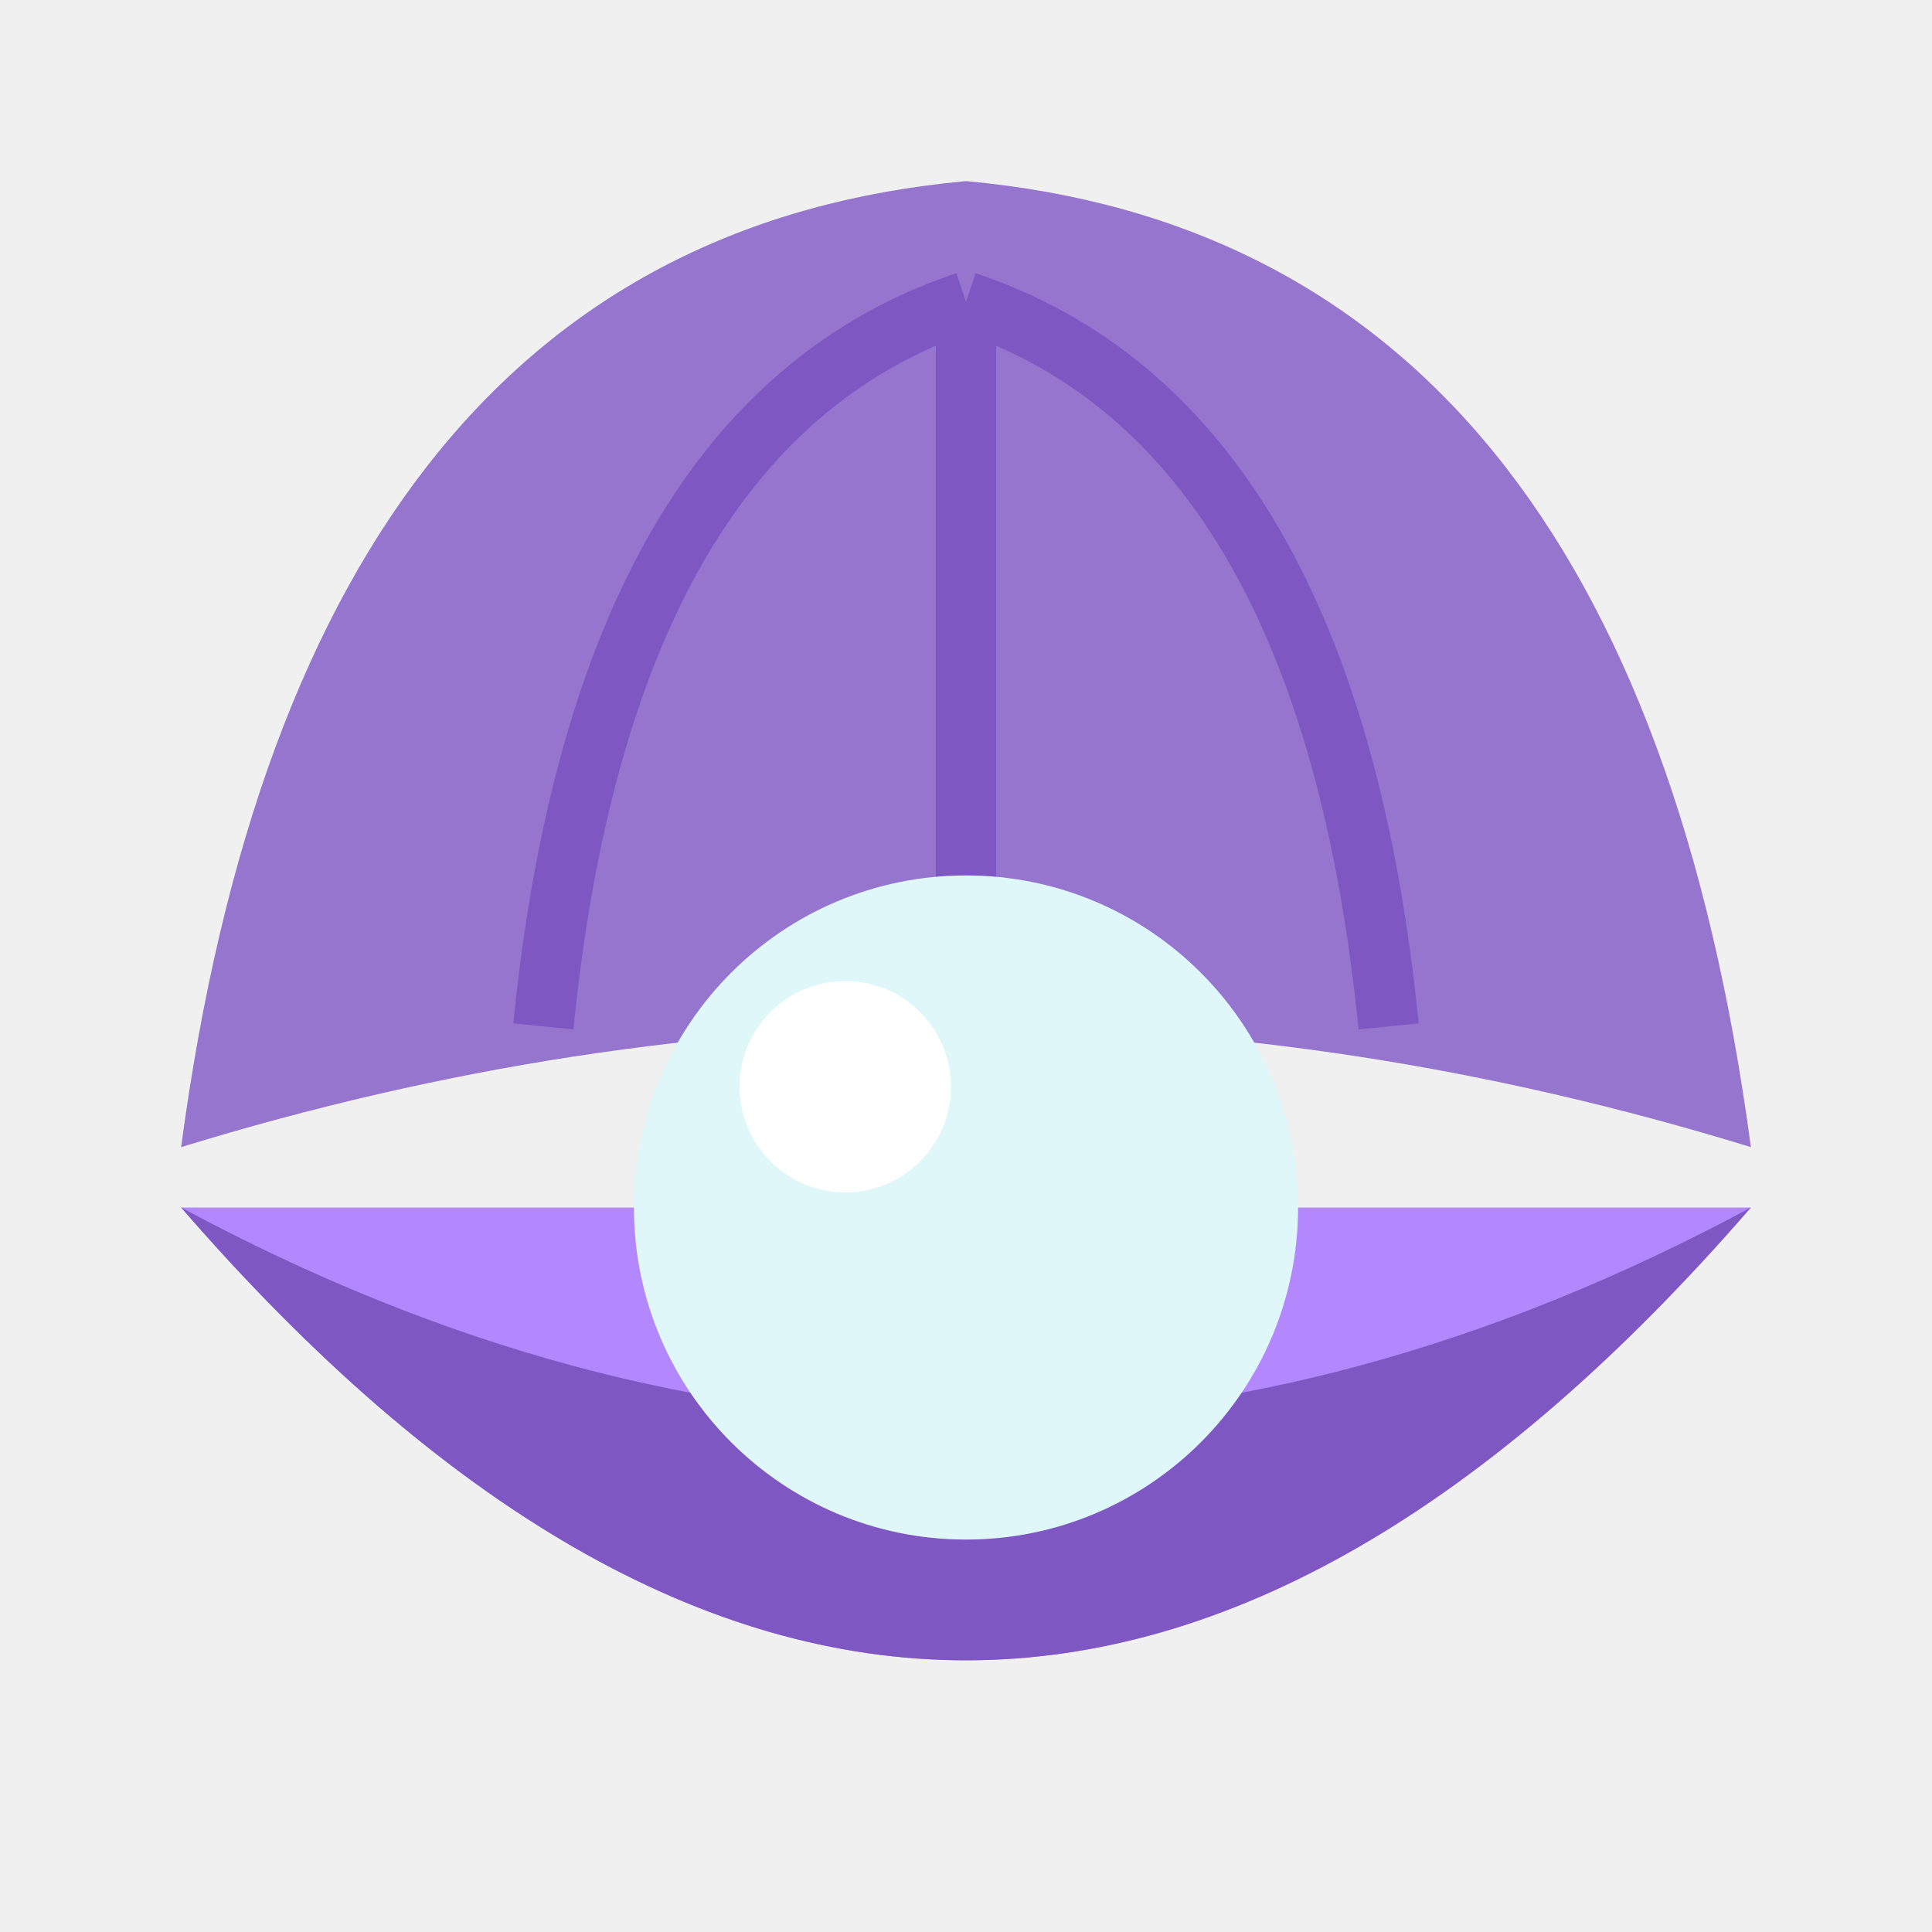
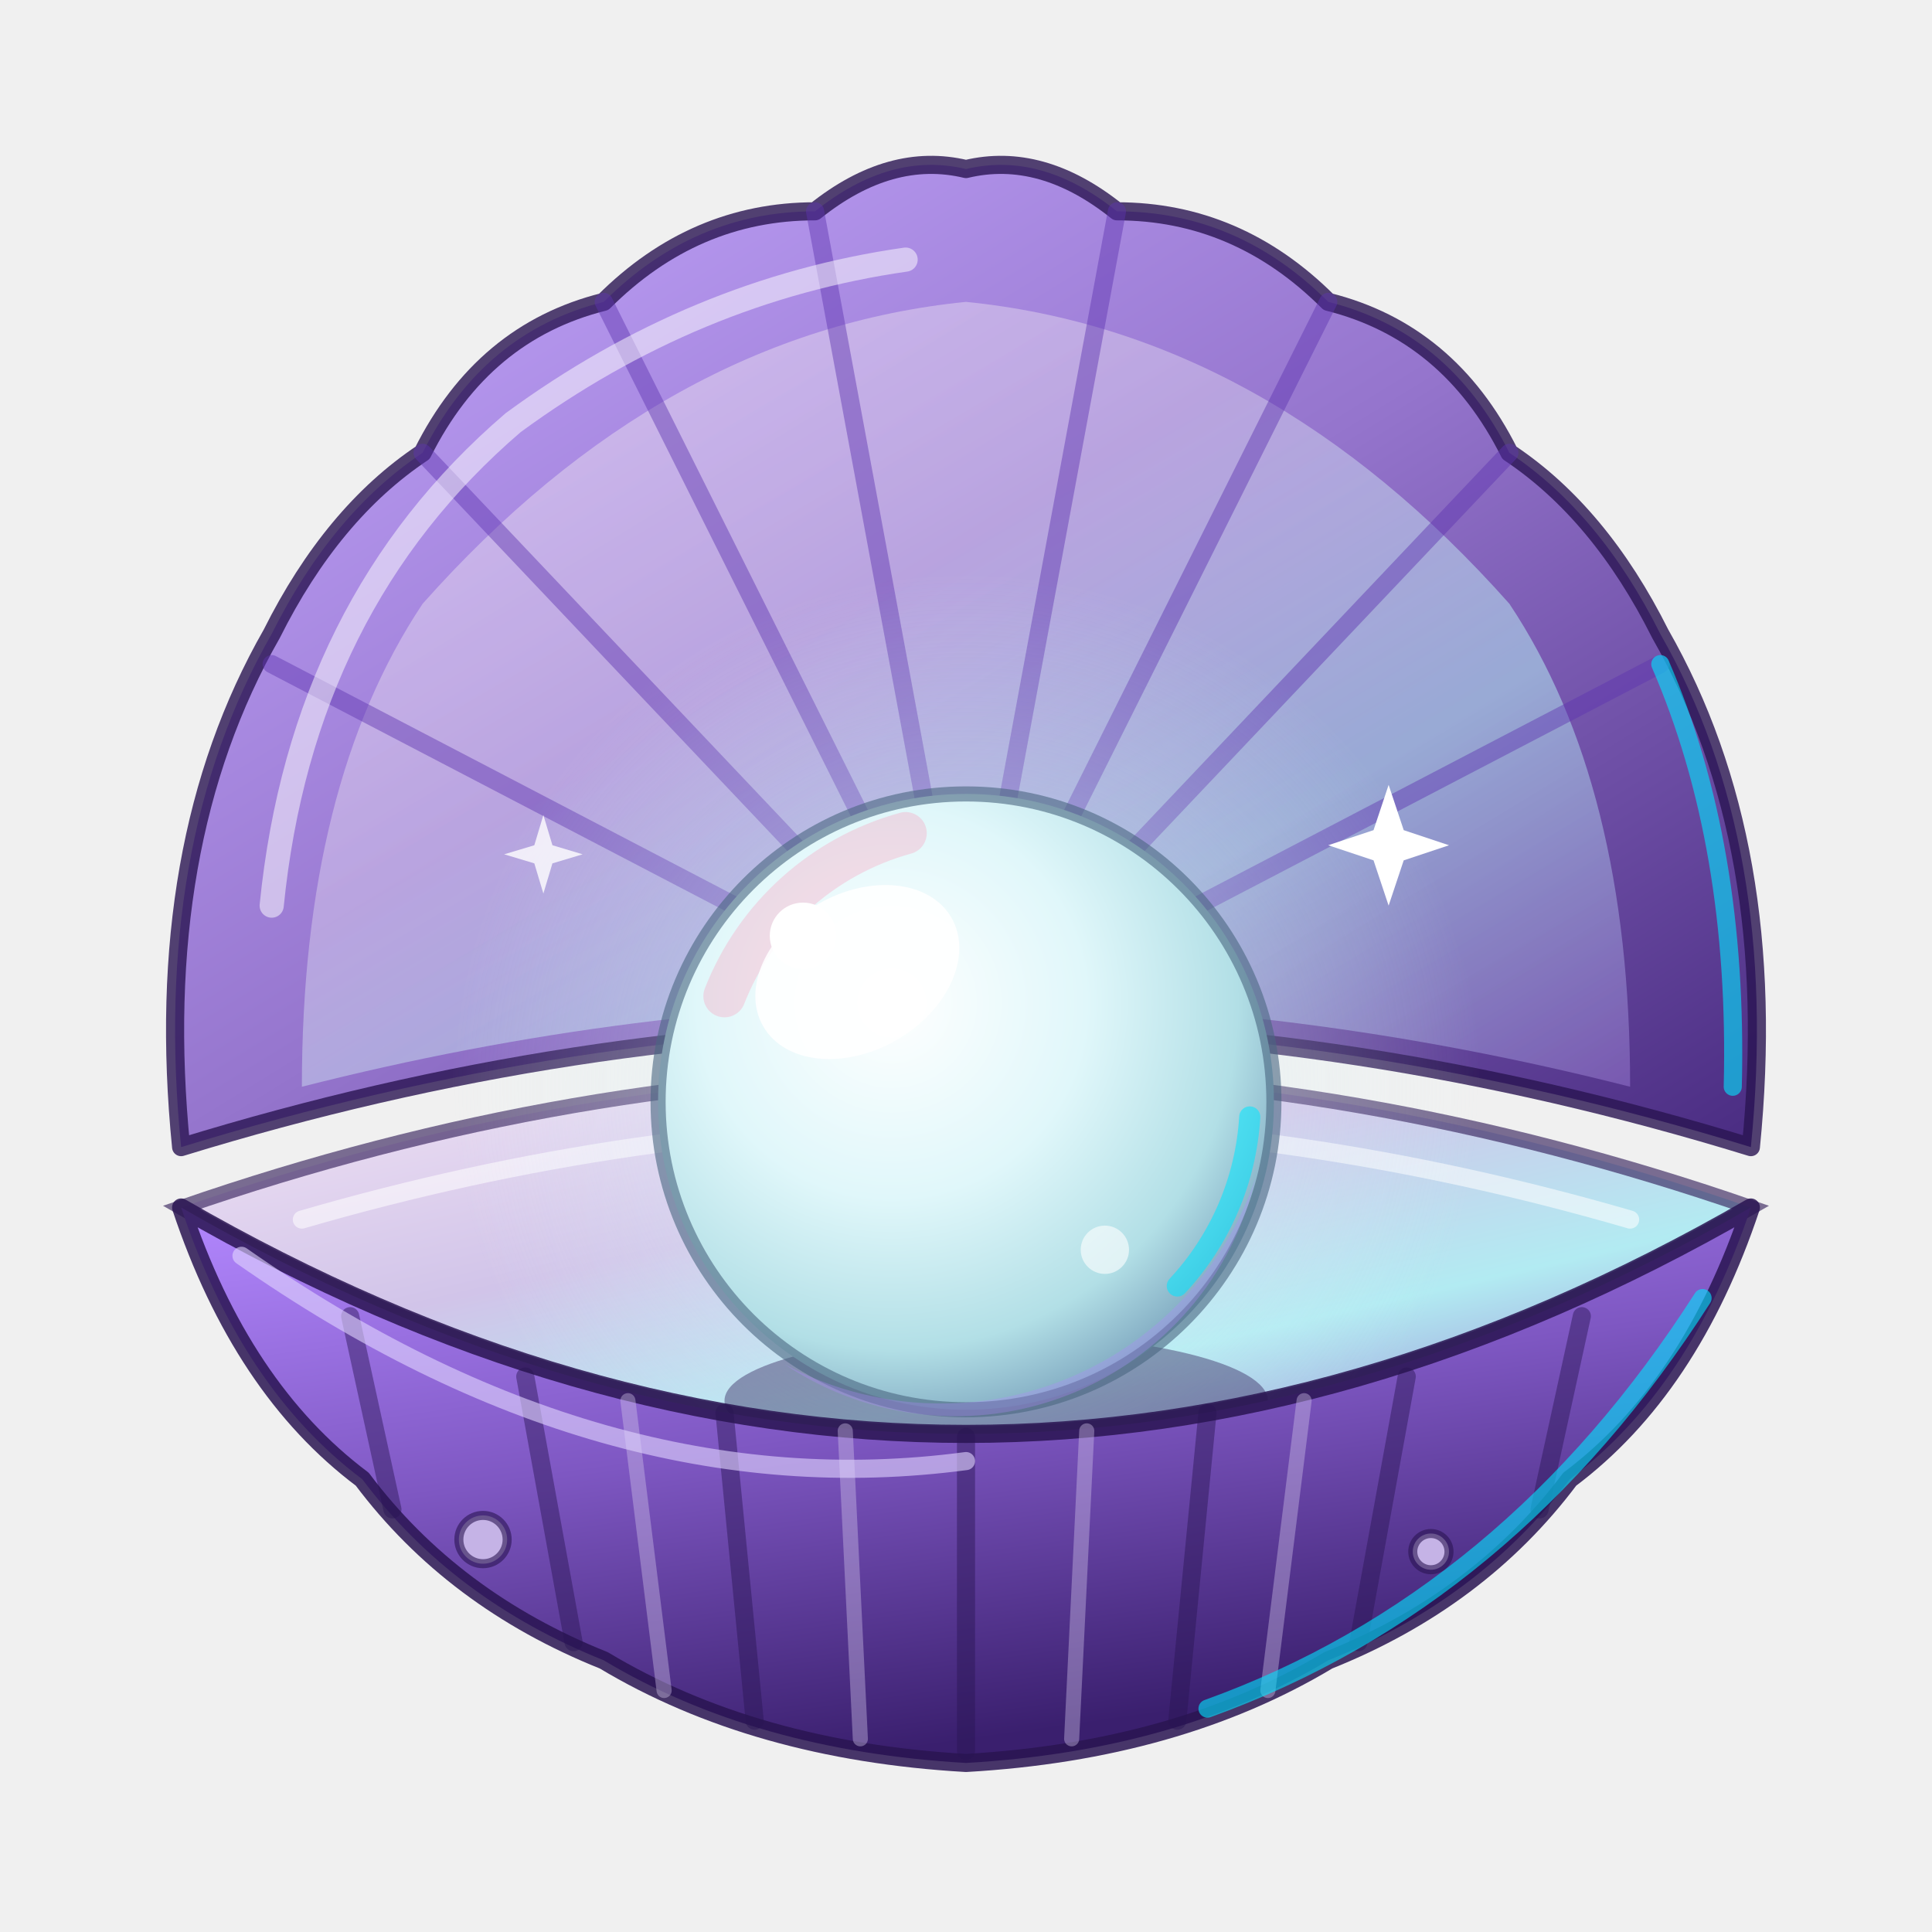
<svg xmlns="http://www.w3.org/2000/svg" viewBox="0 0 64 64">
-   <path d="M6 40 Q32 70 58 40 Z" fill="#B388FF" />
-   <path d="M6 40 Q32 70 58 40 Q32 54 6 40 Z" fill="#7E57C2" />
-   <path d="M6 38 Q10 8 32 6 Q54 8 58 38 Q32 30 6 38 Z" fill="#9575CD" />
-   <path d="M18 34 Q20 14 32 10 M46 34 Q44 14 32 10 M32 10 V30" fill="none" stroke="#7E57C2" stroke-width="2" />
-   <circle cx="32" cy="40" r="11" fill="#E0F7FA" />
-   <path d="M43 40 A11 11 0 0 1 24 48 A11 11 0 0 0 43 40 Z" fill="#B2DFE6" />
-   <circle cx="28" cy="36" r="3.5" fill="#FFFFFF" />
+   <defs>
+     <linearGradient id="prTop" x1="0" y1="0" x2="1" y2="1">
+       <stop offset="0" stop-color="#C5A8FF" />
+       <stop offset="0.5" stop-color="#9575CD" />
+       <stop offset="1" stop-color="#4A2C82" />
+     </linearGradient>
+     <linearGradient id="prNacre" x1="0" y1="0" x2="1" y2="1">
+       <stop offset="0" stop-color="#F3E5F5" />
+       <stop offset="0.4" stop-color="#D1C4E9" />
+       <stop offset="0.7" stop-color="#B2EBF2" />
+       <stop offset="1" stop-color="#9575CD" />
+     </linearGradient>
+     <linearGradient id="prBottom" x1="0" y1="0" x2="0.4" y2="1">
+       <stop offset="0" stop-color="#B388FF" />
+       <stop offset="0.5" stop-color="#7E57C2" />
+       <stop offset="1" stop-color="#3A1F6E" />
+     </linearGradient>
+     <radialGradient id="prPearl" cx="0.38" cy="0.34" r="0.7">
+       <stop offset="0" stop-color="#FFFFFF" />
+       <stop offset="0.45" stop-color="#E0F7FA" />
+       <stop offset="0.8" stop-color="#B2DFE6" />
+       <stop offset="1" stop-color="#7FA8C0" />
+     </radialGradient>
+     <radialGradient id="prGlow" cx="0.5" cy="0.5" r="0.5">
+       <stop offset="0" stop-color="#E0F7FA" stop-opacity="0.55" />
+       <stop offset="1" stop-color="#E0F7FA" stop-opacity="0" />
+     </radialGradient>
+   </defs>
+   <g>
+     <path d="M6 38 Q5 28 9 21 Q11 17 14 15 Q16 11 20 10 Q23 7 27 7 Q29.5 5 32 5.6 Q34.5 5 37 7 Q41 7 44 10 Q48 11 50 15 Q53 17 55 21 Q59 28 58 38 Q32 30 6 38 Z" fill="url(#prTop)" stroke="#2A1452" stroke-opacity="0.8" stroke-width="0.6" stroke-linejoin="round" />
+     <path d="M10 36 Q10 26 14 20 Q22 11 32 10 Q42 11 50 20 Q54 26 54 36 Q32 30.4 10 36 Z" fill="url(#prNacre)" fill-opacity="0.55" />
+     <path d="M32 34 L9 22 M32 34 L14 15 M32 34 L20 10 M32 34 L27 7 M32 34 L37 7 M32 34 L44 10 M32 34 L50 15 M32 34 L55 22" fill="none" stroke="#5E35B1" stroke-opacity="0.45" stroke-width="0.6" stroke-linecap="round" />
+     <path d="M9 30 Q10 20 17 14 Q23 9.6 30 8.6" fill="none" stroke="#FFFFFF" stroke-opacity="0.5" stroke-width="0.8" stroke-linecap="round" />
+     <path d="M55 22 Q57.6 28 57.4 36" fill="none" stroke="#00E5FF" stroke-opacity="0.6" stroke-width="0.6" stroke-linecap="round" />
+   </g>
+   <path d="M6 40 Q32 31 58 40 Q32 55 6 40 Z" fill="url(#prNacre)" stroke="#2A1452" stroke-opacity="0.6" stroke-width="0.5" />
+   <path d="M10 40.4 Q32 34 54 40.4" fill="none" stroke="#FFFFFF" stroke-opacity="0.55" stroke-width="0.6" stroke-linecap="round" />
+   <circle cx="32" cy="36" r="17" fill="url(#prGlow)" />
+   <ellipse cx="33" cy="46.4" rx="9" ry="2.2" fill="#2A1452" fill-opacity="0.4" />
+   <g>
+     <circle cx="32" cy="36.5" r="10.2" fill="url(#prPearl)" stroke="#4A6680" stroke-opacity="0.6" stroke-width="0.5" />
+     <path d="M41.6 39 A10.2 10.2 0 0 1 26 45.2 A11 11 0 0 0 41.6 39 Z" fill="#B388FF" fill-opacity="0.3" />
+     <path d="M24 33 A9 9 0 0 1 30 27.6" fill="none" stroke="#FF80AB" stroke-opacity="0.25" stroke-width="1.4" stroke-linecap="round" />
+     <path d="M39 42.6 A9 9 0 0 0 41.4 37" fill="none" stroke="#00E5FF" stroke-opacity="0.55" stroke-width="0.7" stroke-linecap="round" />
+     <ellipse cx="28.4" cy="32.2" rx="3.6" ry="2.6" fill="#FFFFFF" fill-opacity="0.9" transform="rotate(-30 28.4 32.2)" />
+     <circle cx="26.6" cy="31" r="1.1" fill="#FFFFFF" />
+     <circle cx="36.6" cy="41.4" r="0.8" fill="#FFFFFF" fill-opacity="0.6" />
+   </g>
+   <g>
+     <path d="M6 40 Q8 46 12 49 Q15 53 20 55 Q25 58 32 58.4 Q39 58 44 55 Q49 53 52 49 Q56 46 58 40 Q32 55 6 40 Z" fill="url(#prBottom)" stroke="#2A1452" stroke-opacity="0.85" stroke-width="0.6" stroke-linejoin="round" />
+     <path d="M32 58 L32 47.6 M25 57 L24 46.8 M19 54.4 L17.4 45.6 M13 50 L11.6 43.6 M39 57 L40 46.8 M45 54.4 L46.6 45.6 M51 50 L52.4 43.6" fill="none" stroke="#2A1452" stroke-opacity="0.45" stroke-width="0.6" stroke-linecap="round" />
+     <path d="M28.5 57.6 L28 47.4 M22 56 L20.8 46.4 M35.5 57.6 L36 47.4 M42 56 L43.2 46.4" fill="none" stroke="#D1C4E9" stroke-opacity="0.4" stroke-width="0.5" stroke-linecap="round" />
+     <path d="M8 41.6 Q20 50 32 48.4" fill="none" stroke="#E1D5FF" stroke-opacity="0.6" stroke-width="0.6" stroke-linecap="round" />
+     <path d="M40 56.6 Q50 53 56.4 43" fill="none" stroke="#00E5FF" stroke-opacity="0.6" stroke-width="0.6" stroke-linecap="round" />
+     <circle cx="16" cy="51" r="0.8" fill="#C5B3E6" stroke="#2A1452" stroke-opacity="0.6" stroke-width="0.3" />
+     <circle cx="47.4" cy="51.4" r="0.6" fill="#C5B3E6" stroke="#2A1452" stroke-opacity="0.6" stroke-width="0.3" />
+   </g>
+   <path d="M46 26 L46.5 27.5 L48 28 L46.5 28.5 L46 30 L45.5 28.5 L44 28 L45.5 27.5 Z" fill="#FFFFFF" />
+   <path d="M18 27 L18.3 28 L19.3 28.3 L18.3 28.6 L18 29.6 L17.7 28.6 L16.7 28.3 L17.7 28 Z" fill="#FFFFFF" fill-opacity="0.8" />
</svg>
